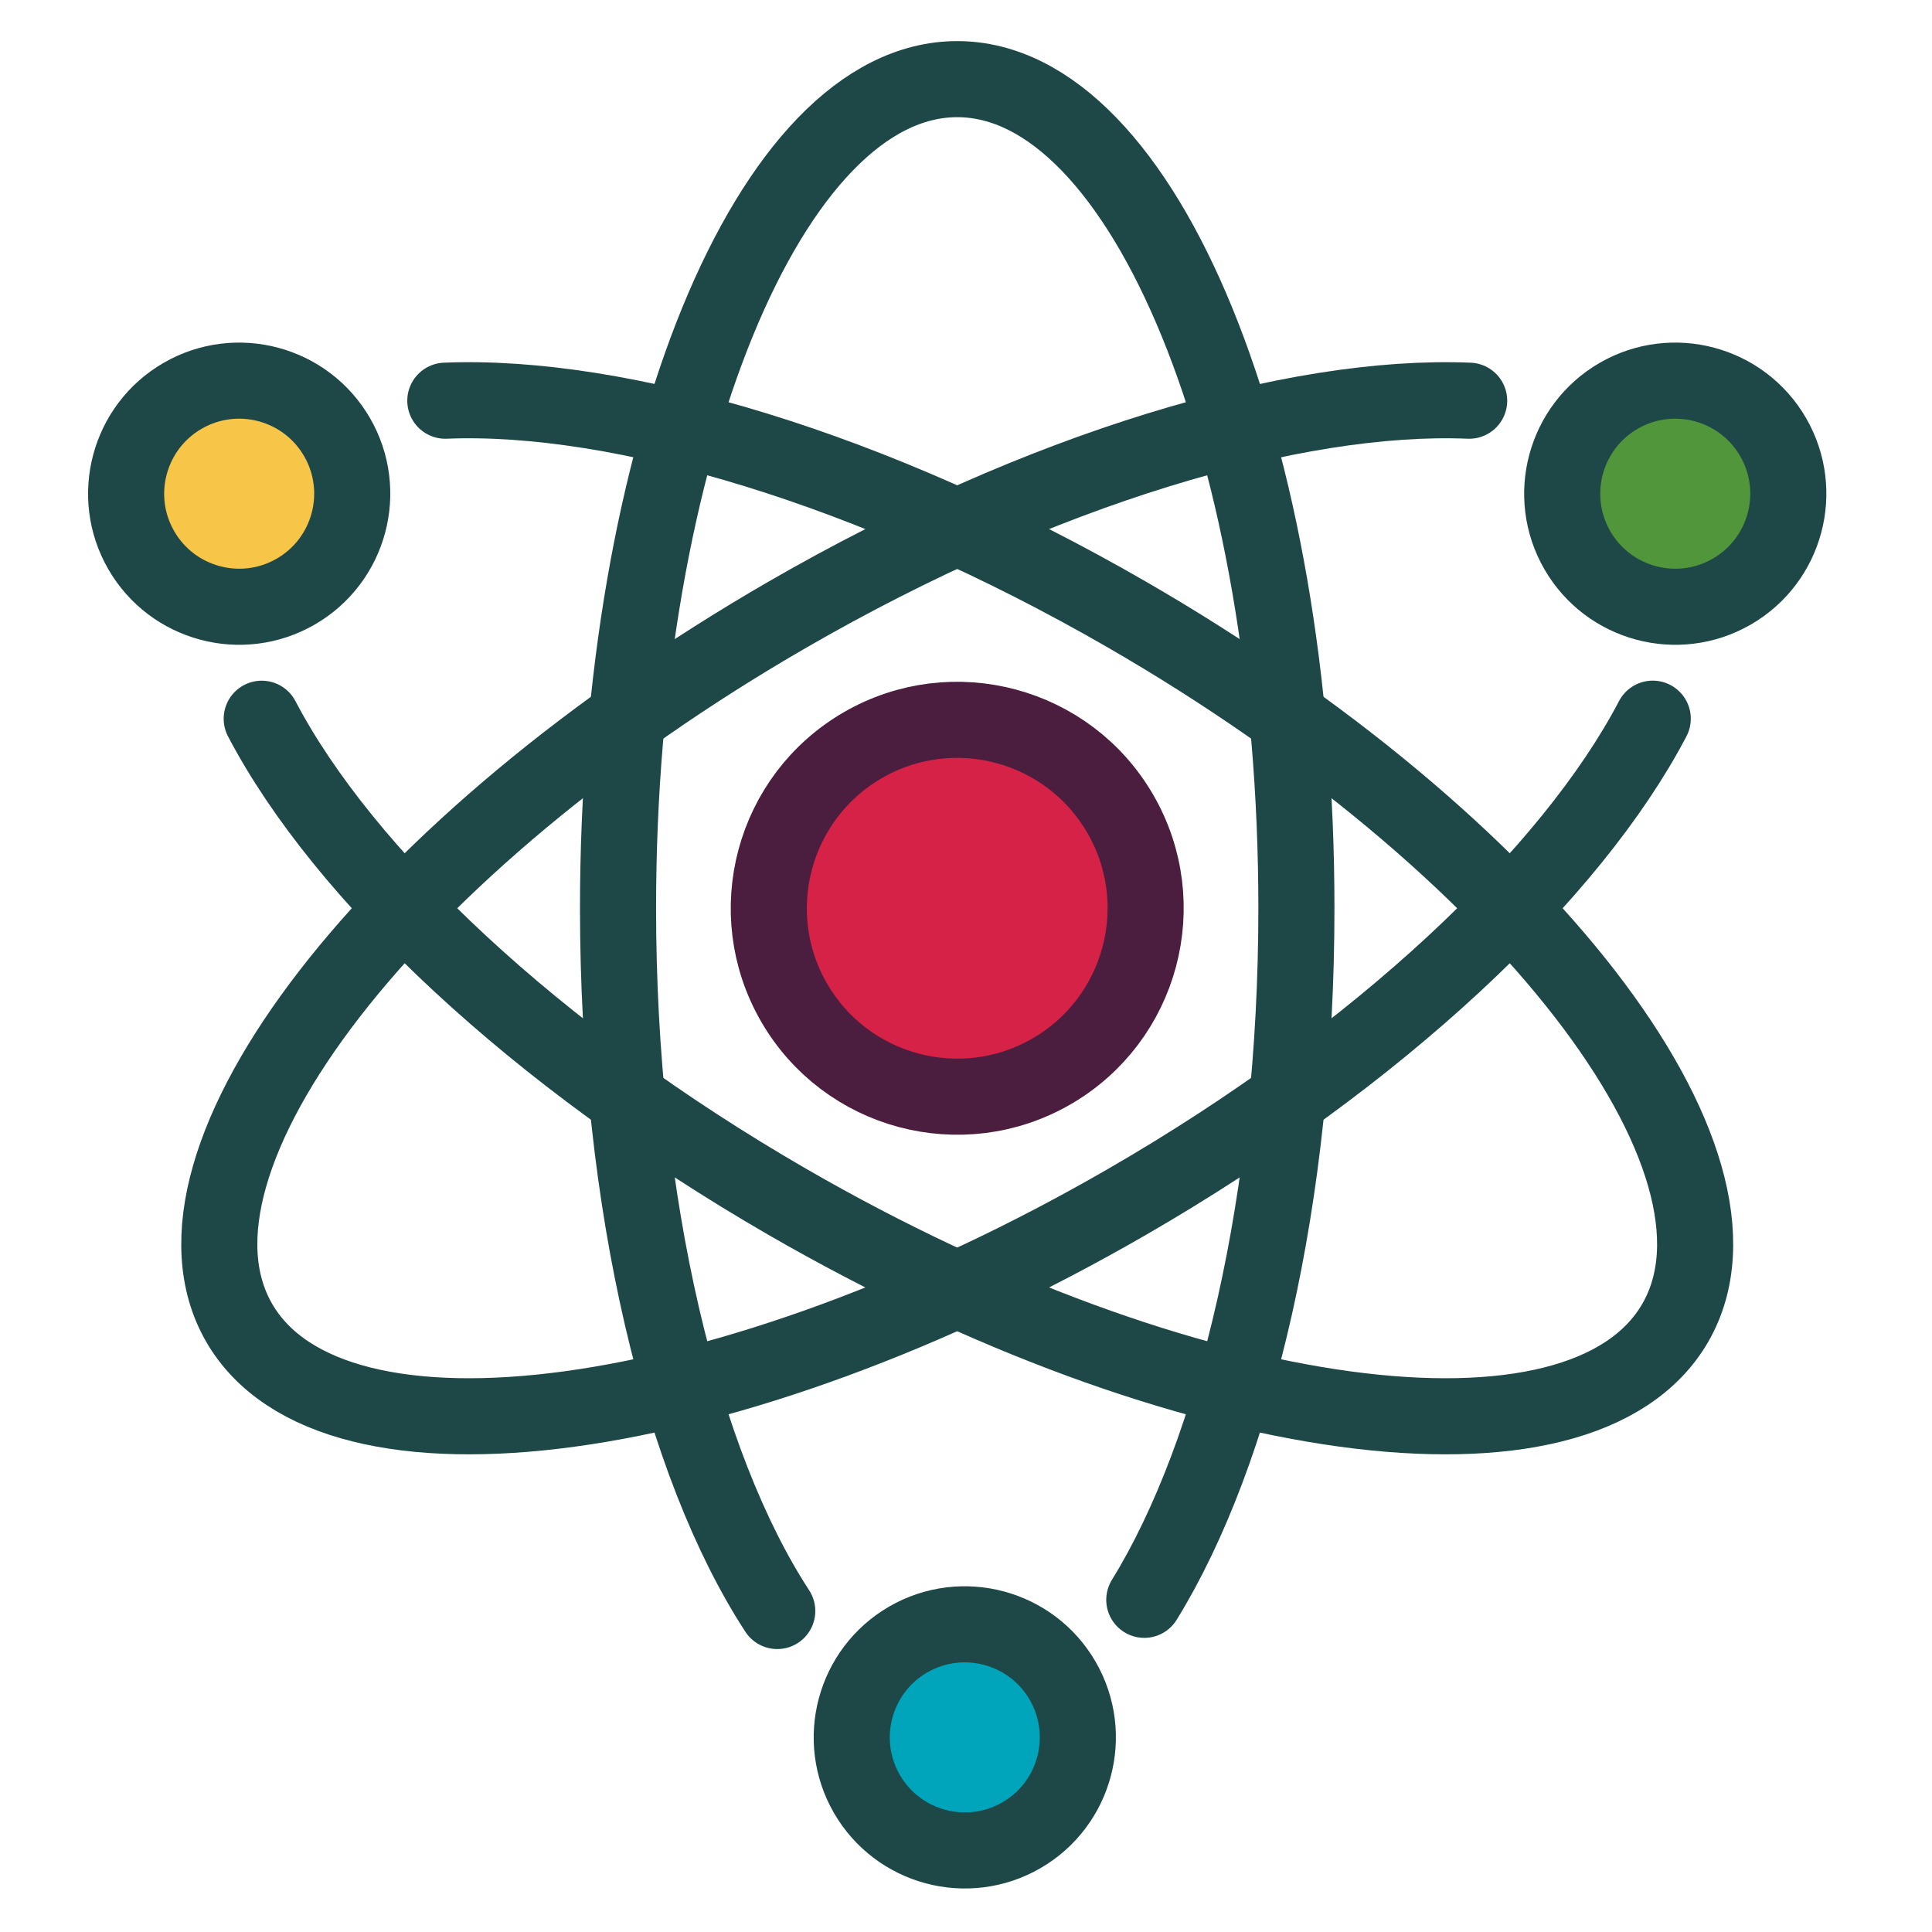
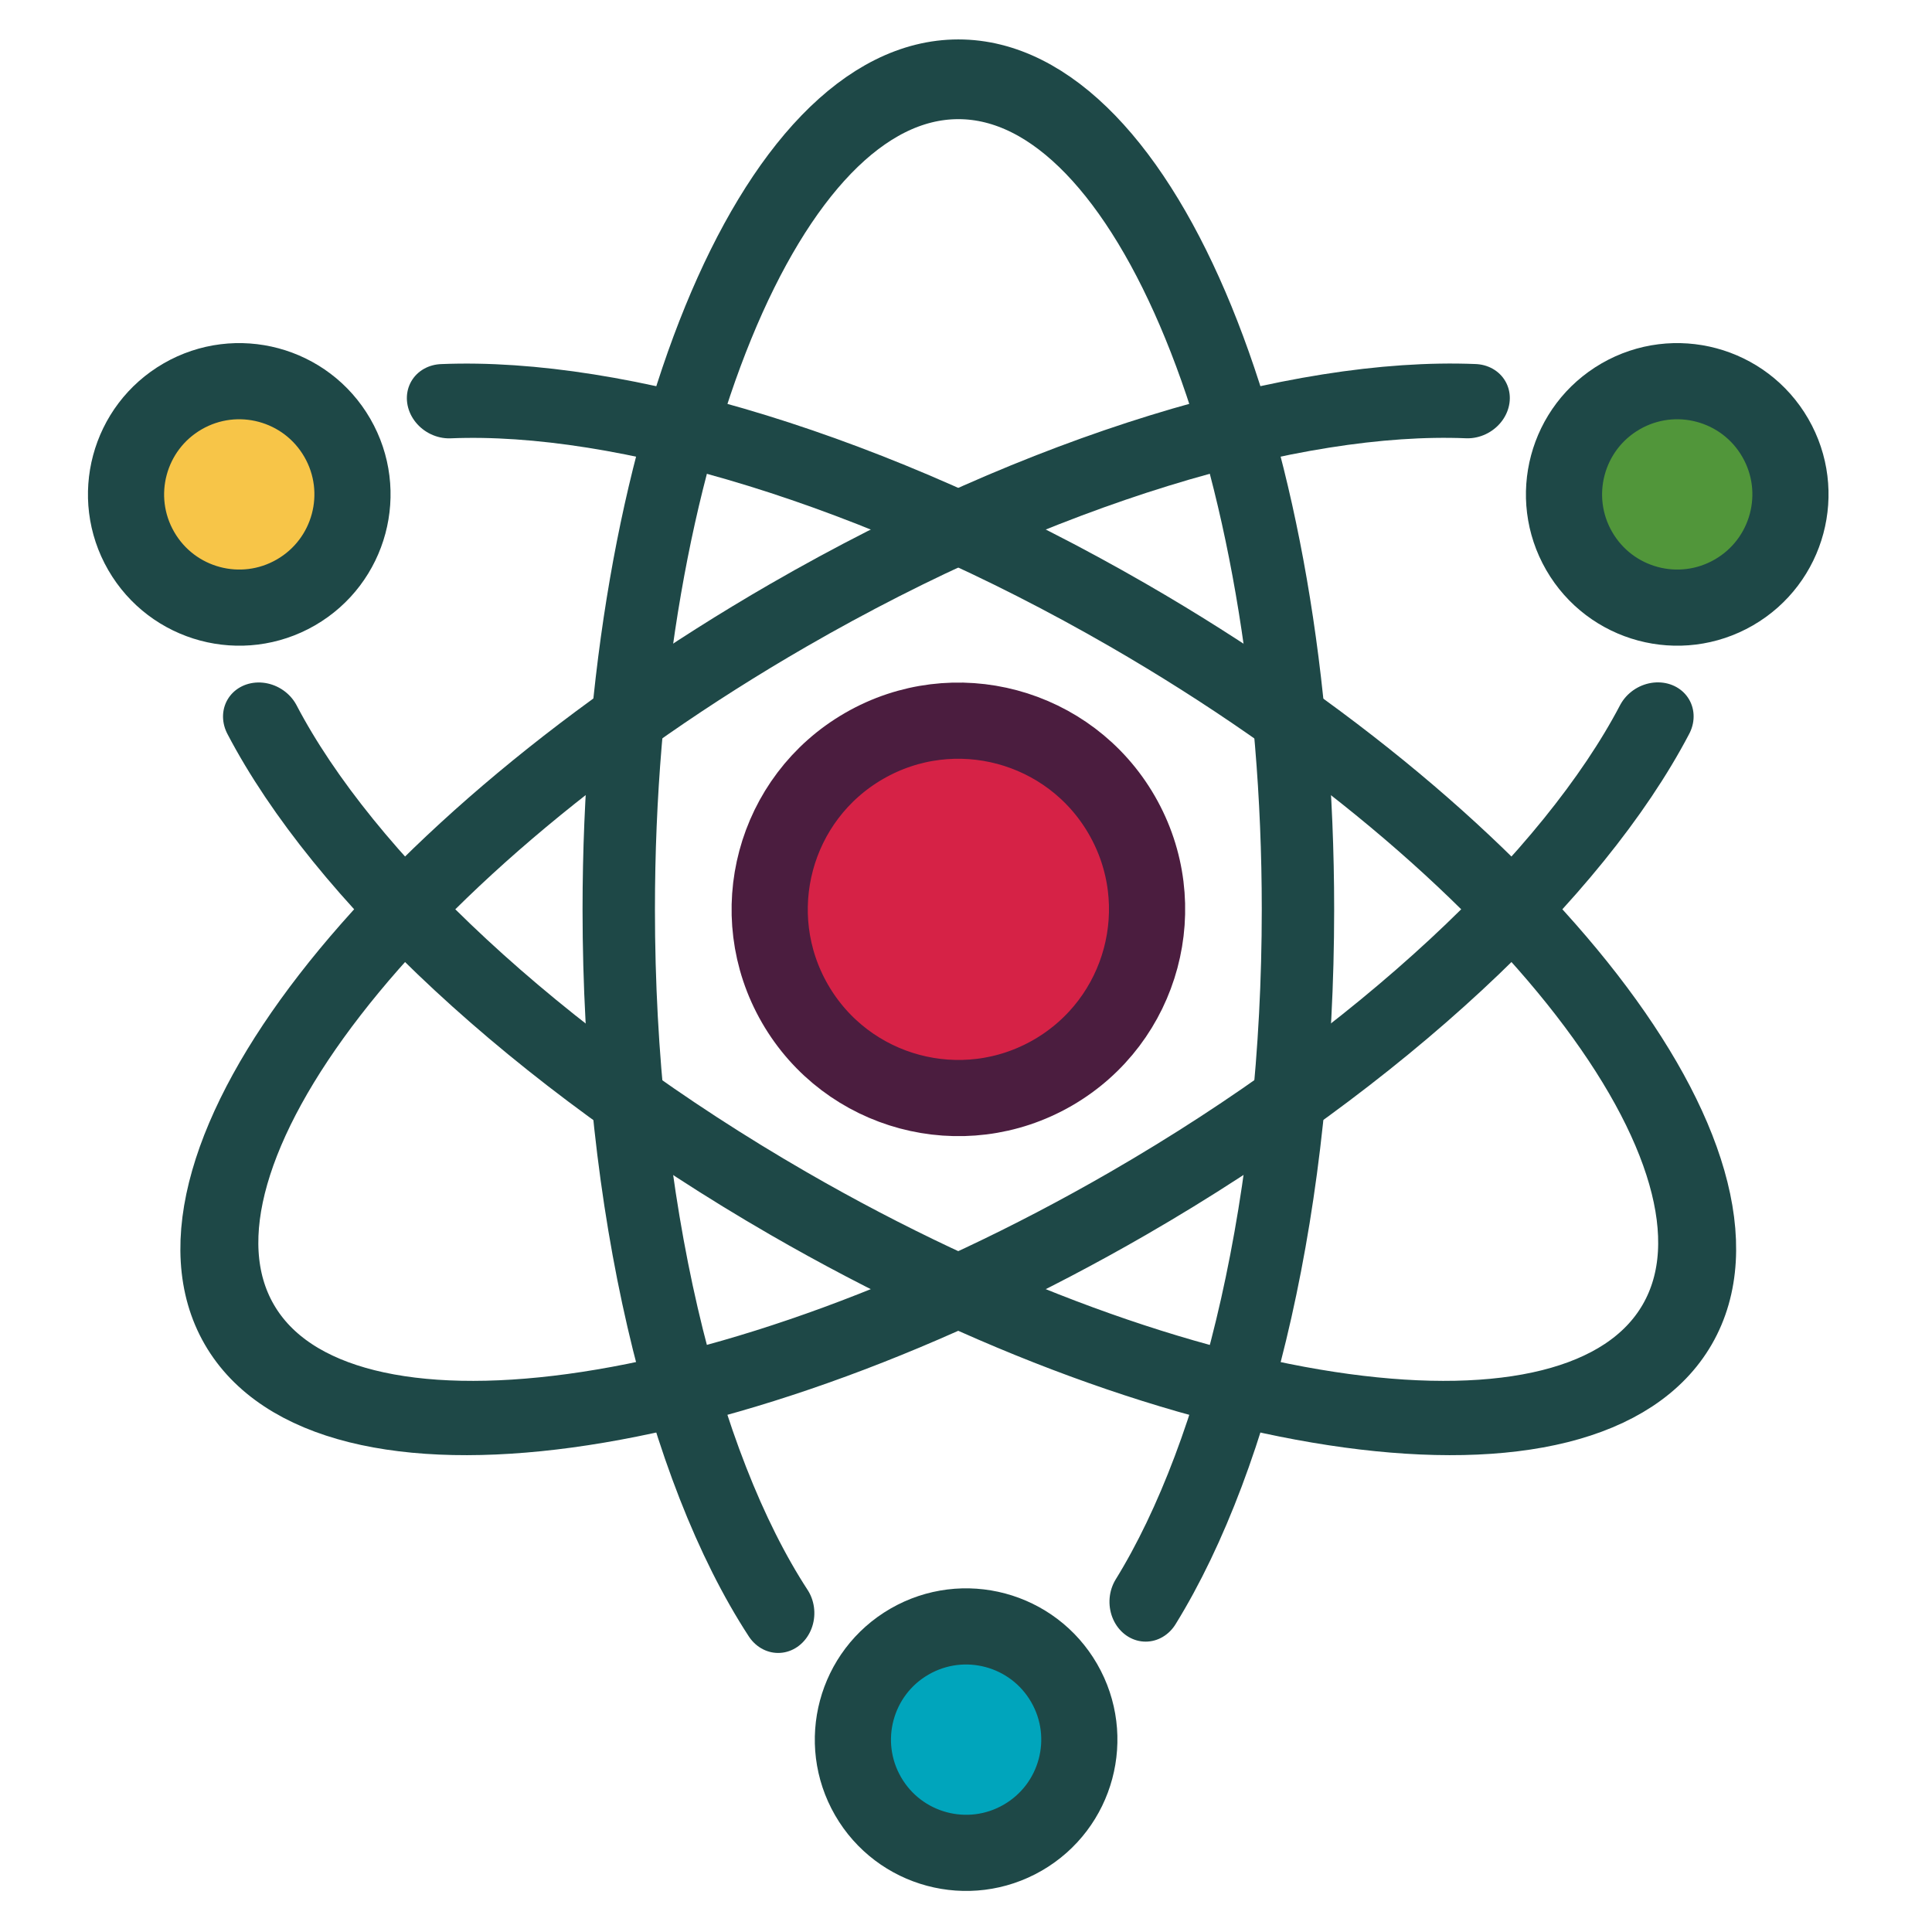
- <svg xmlns="http://www.w3.org/2000/svg" width="100%" height="100%" viewBox="0 0 534 534" version="1.1" xml:space="preserve" style="fill-rule:evenodd;clip-rule:evenodd;stroke-linecap:round;stroke-linejoin:round;stroke-miterlimit:1;">
-   <rect id="emitter-light" x="0" y="-0" width="533.333" height="533.333" style="fill:none;" />
-   <path d="M238.532,205.936c24.894,-14.373 56.774,-5.831 71.147,19.064c14.373,24.894 5.83,56.774 -19.064,71.147c-24.894,14.373 -56.774,5.83 -71.147,-19.064c-14.373,-24.894 -5.831,-56.774 19.064,-71.147Z" style="fill:#d62246;stroke:#4b1d3f;stroke-width:21.03px;" />
-   <path d="M456.816,198.641c-22.411,42.809 -75.4,93.195 -145.368,133.59c-109.535,63.241 -219.468,78.204 -245.339,33.394c-25.871,-44.81 42.054,-132.533 151.589,-195.773c69.968,-40.396 140.097,-61.094 188.376,-59.097" style="fill:none;stroke:#1e4847;stroke-width:21.03px;" />
-   <path d="M214.83,445.28c-26.425,-40.546 -44.007,-112.413 -44.007,-194.239c0,-126.48 42.008,-229.166 93.75,-229.166c51.742,-0 93.75,102.686 93.75,229.166c0,79.784 -16.715,150.099 -42.044,191.145" style="fill:none;stroke:#1e4847;stroke-width:21.03px;" />
-   <path d="M123.084,110.754c48.278,-1.993 118.402,18.705 188.364,59.098c109.536,63.24 177.46,150.963 151.589,195.773c-25.871,44.81 -135.803,29.847 -245.339,-33.394c-69.96,-40.391 -122.945,-90.77 -145.36,-133.576" style="fill:none;stroke:#1e4847;stroke-width:21.03px;" />
-   <path d="M447.412,109.395c14.937,-8.624 34.065,-3.499 42.689,11.438c8.623,14.937 3.498,34.065 -11.439,42.688c-14.936,8.624 -34.064,3.499 -42.688,-11.438c-8.623,-14.937 -3.498,-34.065 11.438,-42.688Z" style="fill:#51963a;stroke:#1e4847;stroke-width:21.03px;" />
-   <path d="M50.484,109.395c14.937,-8.624 34.065,-3.499 42.688,11.438c8.624,14.937 3.499,34.065 -11.438,42.688c-14.936,8.624 -34.064,3.499 -42.688,-11.438c-8.624,-14.937 -3.498,-34.065 11.438,-42.688Z" style="fill:#f7c548;stroke:#1e4847;stroke-width:21.03px;" />
-   <path d="M251.042,453.145c14.936,-8.624 34.064,-3.499 42.688,11.438c8.624,14.937 3.498,34.065 -11.438,42.688c-14.937,8.624 -34.065,3.499 -42.689,-11.438c-8.623,-14.937 -3.498,-34.065 11.439,-42.688Z" style="fill:#00a5bc;stroke:#1e4847;stroke-width:21.03px;" />
+ <svg xmlns="http://www.w3.org/2000/svg" width="100%" height="100%" viewBox="0 0 128 128" version="1.1" xml:space="preserve" style="fill-rule:evenodd;clip-rule:evenodd;stroke-linecap:round;stroke-linejoin:round;stroke-miterlimit:1;">
+   <g transform="matrix(1,0,0,1,-3000,0)">
+     <g id="emitter-light" transform="matrix(0.248227,0,0,0.312796,3000.45,-0.0274995)">
+       <rect x="-1.829" y="0.088" width="515.658" height="409.212" style="fill:none;" />
+       <g transform="matrix(2.96971,-1.36063,1.71456,2.35668,-8954.94,4210.84)">
+         <circle cx="3064" cy="64" r="14.685" style="fill:rgb(214,34,70);stroke:rgb(75,29,63);stroke-width:5.93px;" />
+       </g>
+       <g transform="matrix(3.68573,-1.68869,1.93203,2.65559,-11162.8,5196.89)">
+         <path d="M3107.78,76.696C3098.5,83.169 3082.35,87.458 3064,87.458C3035.27,87.458 3011.94,76.947 3011.94,64C3011.94,51.053 3035.27,40.542 3064,40.542C3082.35,40.542 3098.5,44.831 3107.78,51.304" style="fill:none;stroke:rgb(30,72,71);stroke-width:5px;" />
+       </g>
+       <g transform="matrix(8.88178e-16,-3.37738,3.86405,4.44089e-16,6.67668,10541)">
+         <path d="M3019.87,51.553C3029.08,44.941 3045.41,40.542 3064,40.542C3092.73,40.542 3116.06,51.053 3116.06,64C3116.06,76.947 3092.73,87.458 3064,87.458C3045.88,87.458 3029.9,83.276 3020.58,76.938" style="fill:none;stroke:rgb(30,72,71);stroke-width:5px;" />
+       </g>
+       <g transform="matrix(-3.68573,-1.68869,-1.93203,2.65559,11670.7,5196.89)">
+         <path d="M3107.77,51.302C3098.5,44.83 3082.35,40.542 3064,40.542C3035.27,40.542 3011.94,51.053 3011.94,64C3011.94,76.947 3035.27,87.458 3064,87.458C3082.35,87.458 3098.5,83.17 3107.77,76.698" style="fill:none;stroke:rgb(30,72,71);stroke-width:5px;" />
+       </g>
+       <g transform="matrix(3.66754,-1.68035,2.11746,2.91046,-10725.3,4974.71)">
+         <circle cx="3009" cy="64" r="7.135" style="fill:rgb(81,150,58);stroke:rgb(30,72,71);stroke-width:4.8px;" />
+       </g>
+       <g transform="matrix(3.66754,-1.68035,2.11746,2.91046,-11109.1,4974.71)">
+         <circle cx="3009" cy="64" r="7.135" style="fill:rgb(247,197,72);stroke:rgb(30,72,71);stroke-width:4.8px;" />
+       </g>
+       <g transform="matrix(3.66754,-1.68035,2.11746,2.91046,-10915.1,5238.46)">
+         <circle cx="3009" cy="64" r="7.135" style="fill:rgb(0,165,188);stroke:rgb(30,72,71);stroke-width:4.8px;" />
+       </g>
+     </g>
+   </g>
</svg>
